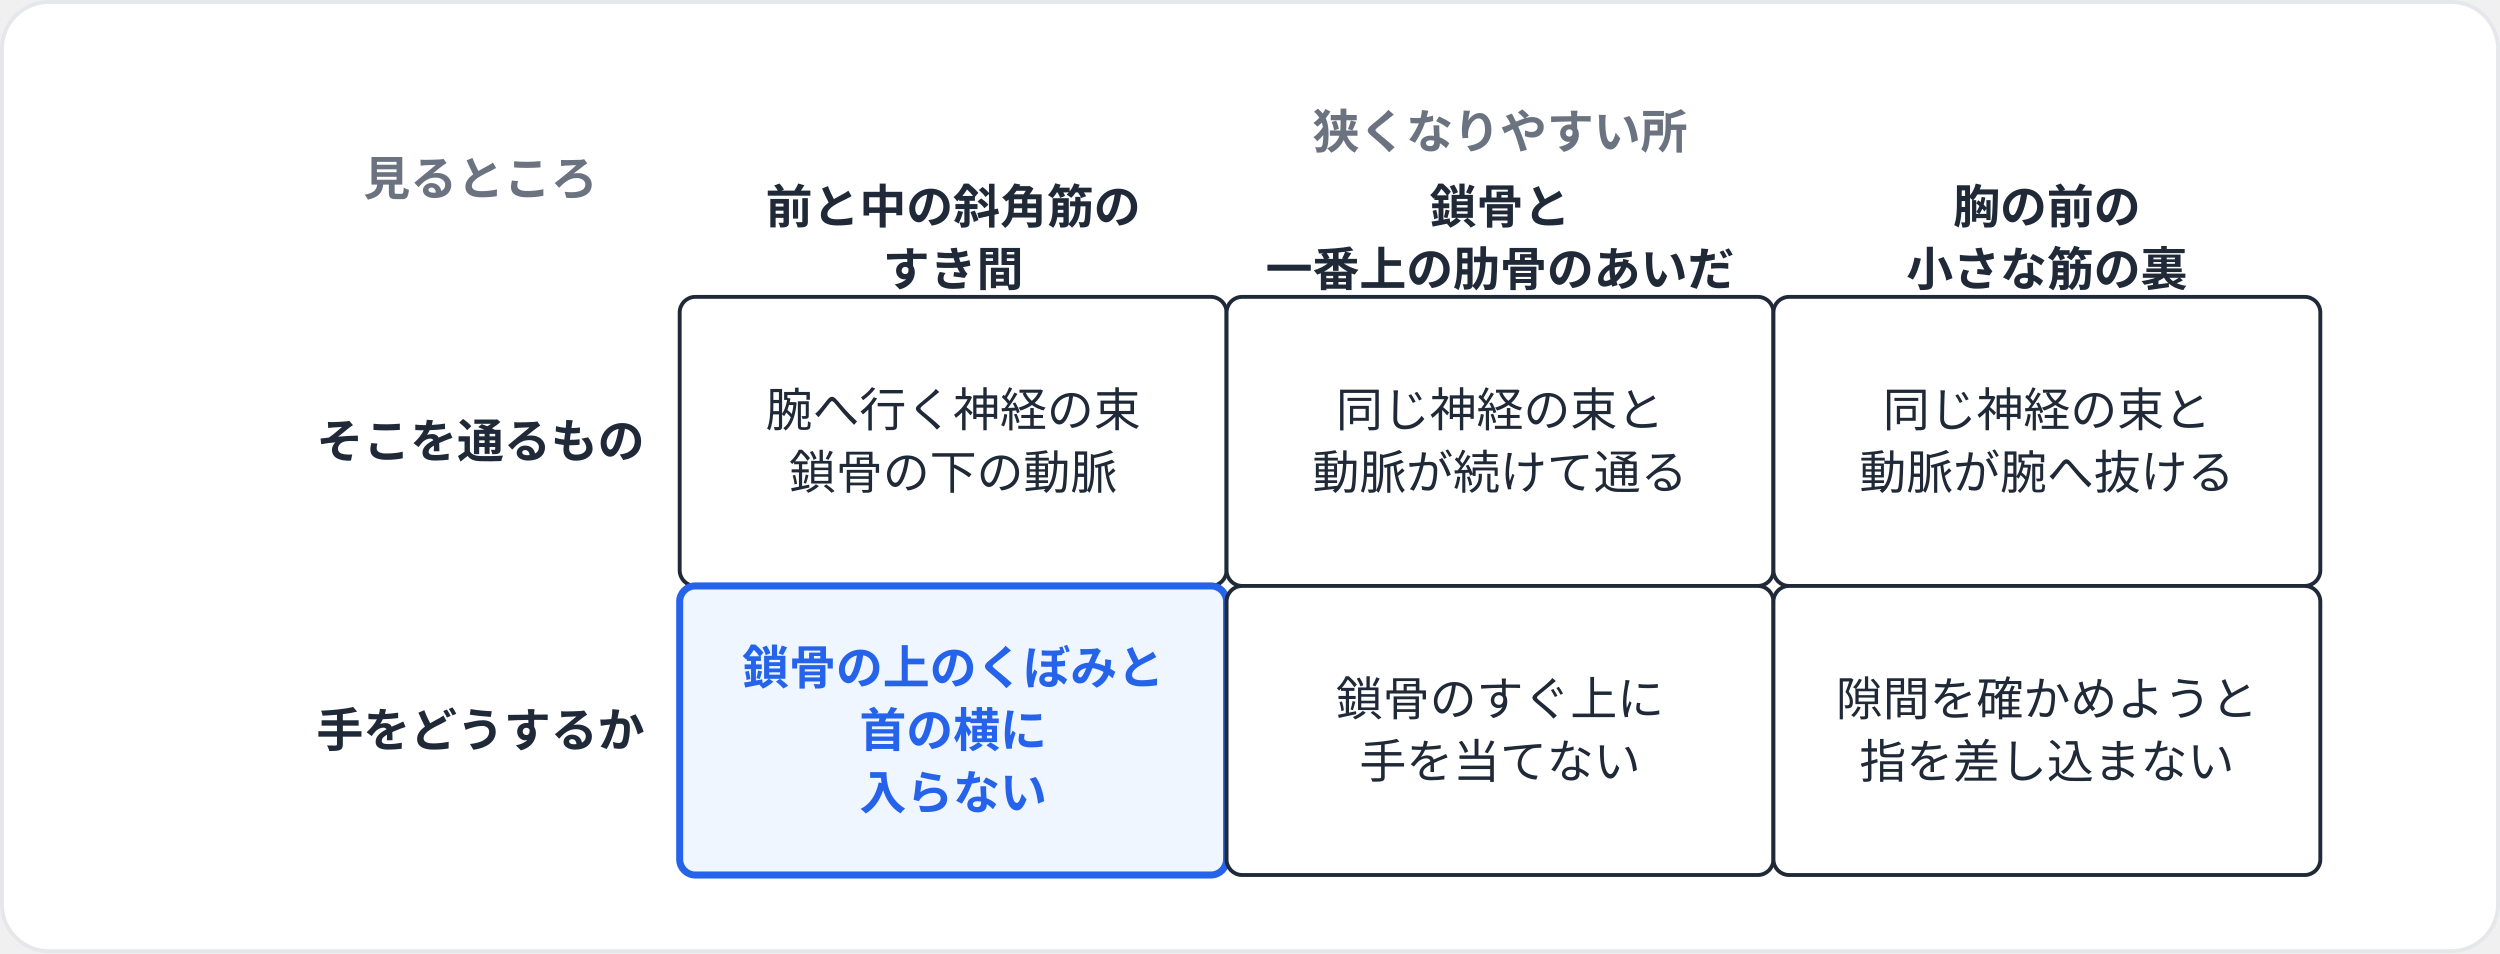
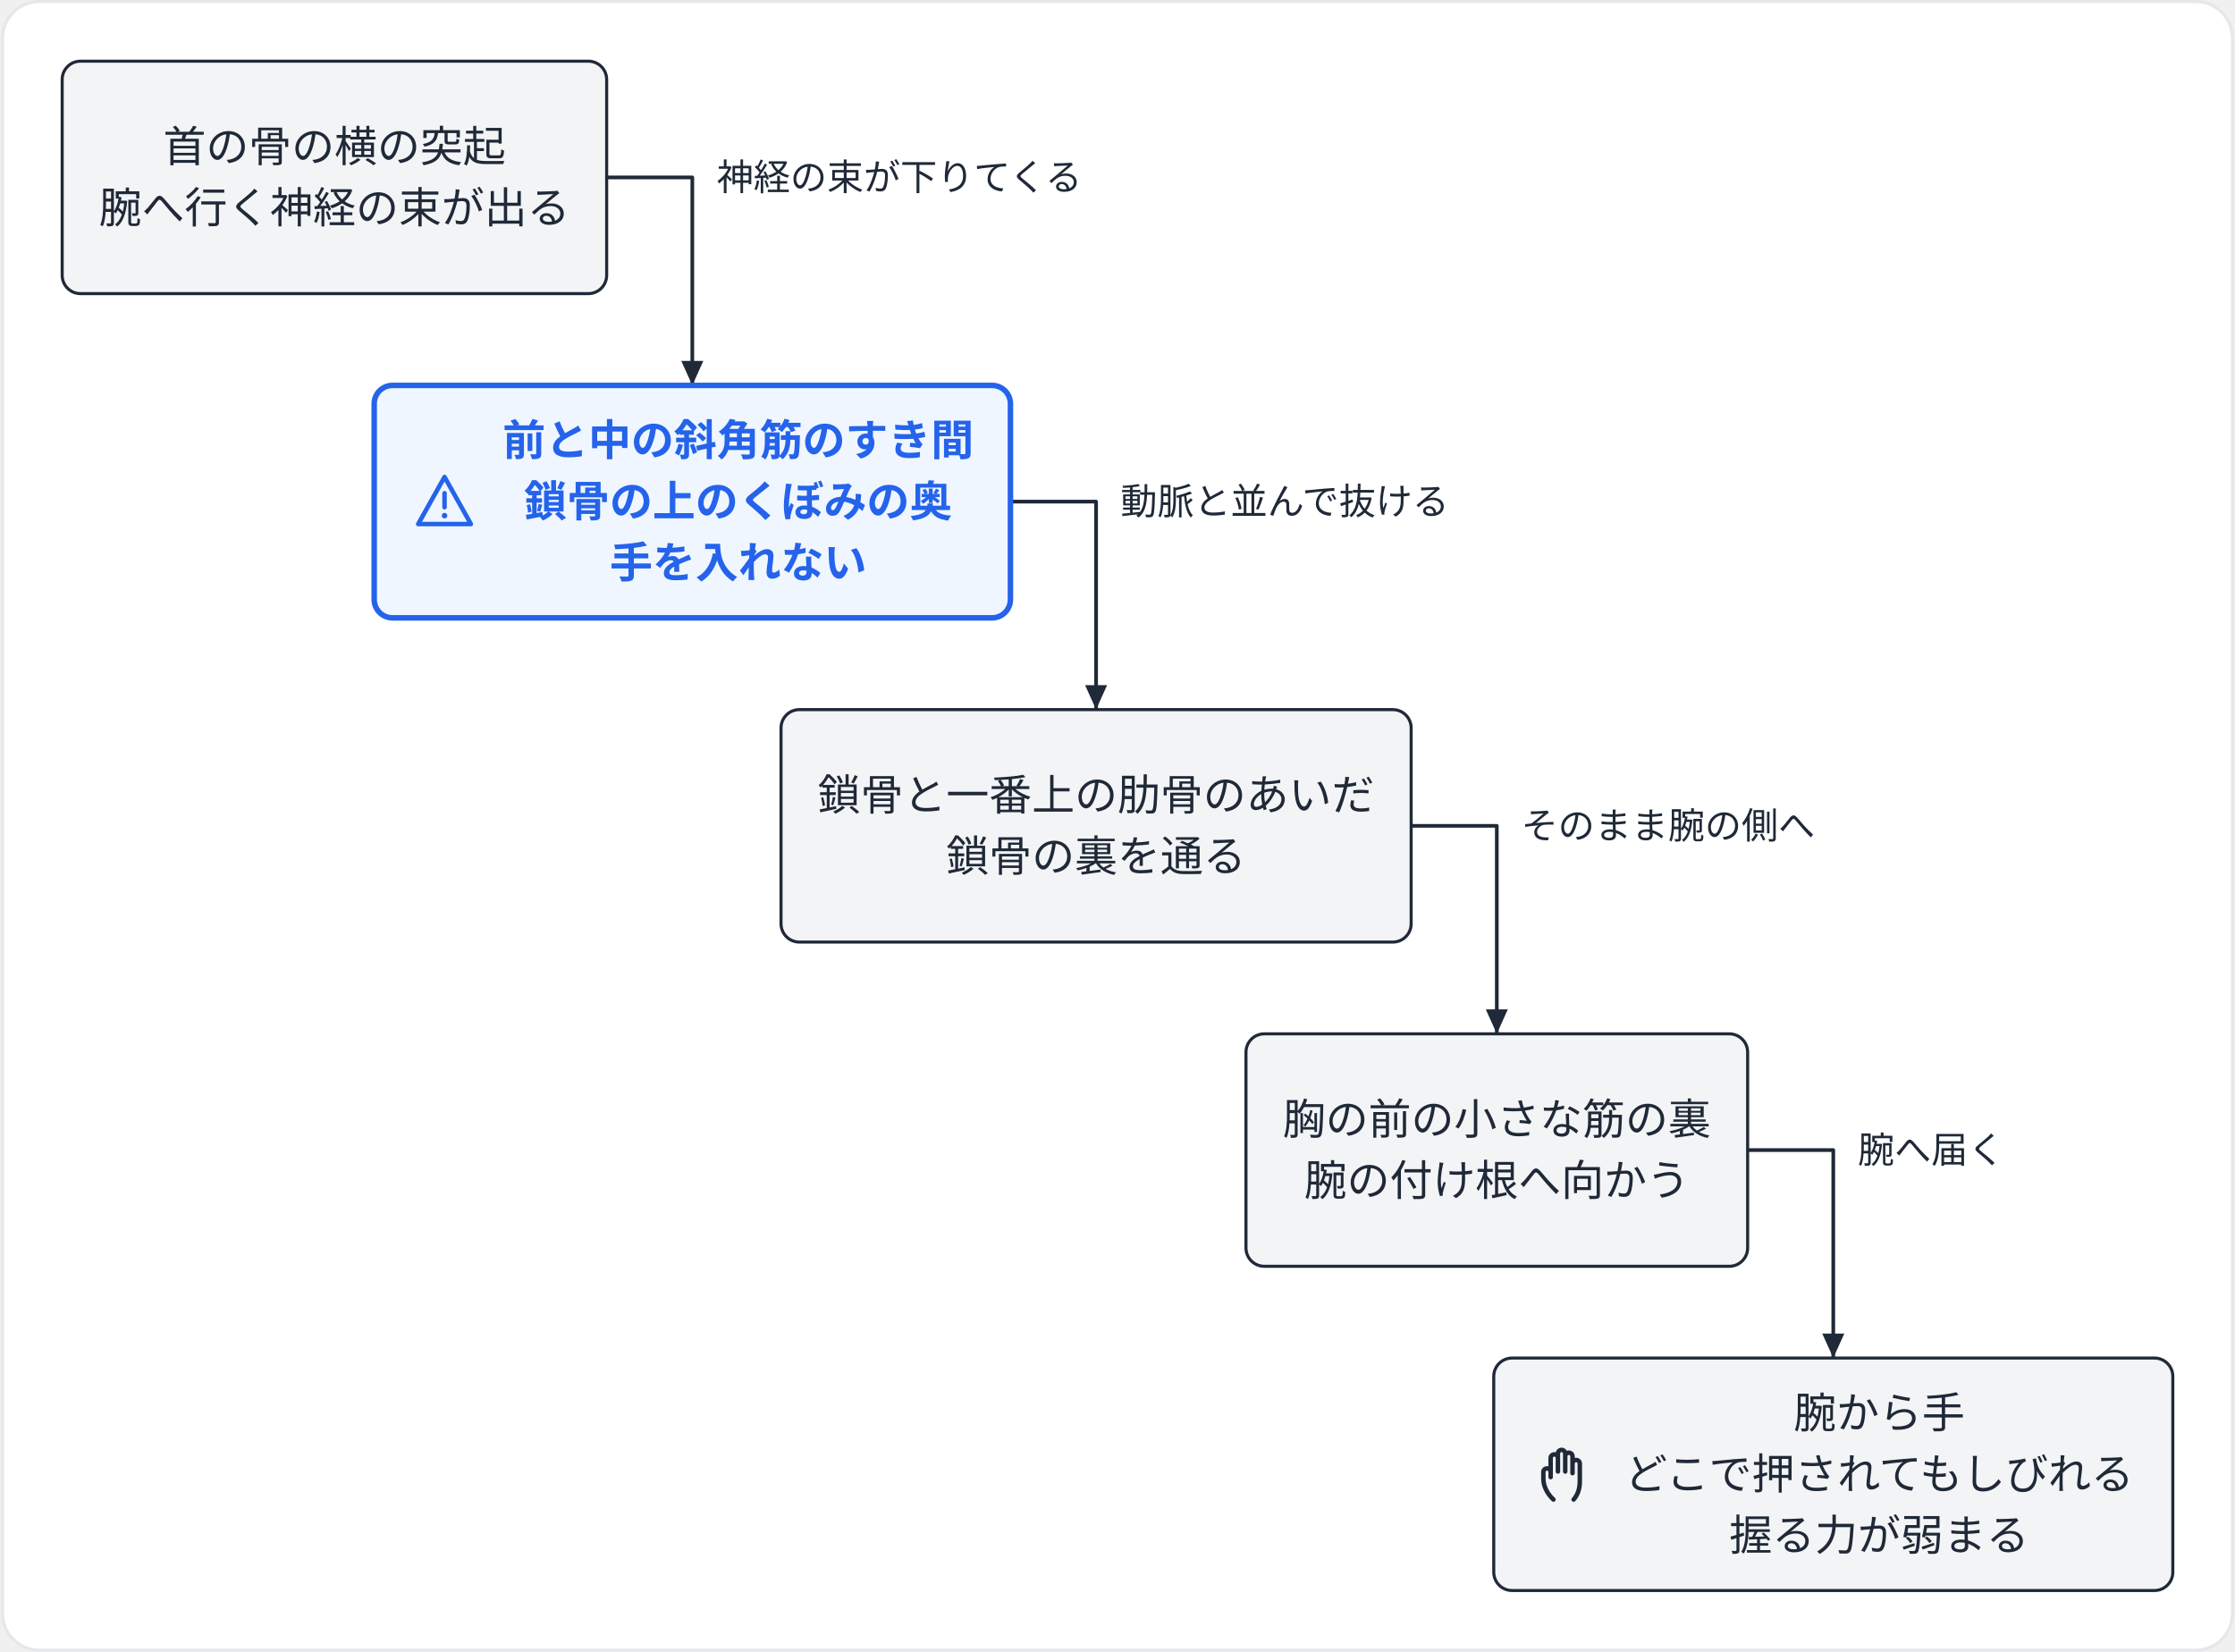
- <svg xmlns="http://www.w3.org/2000/svg" width="640" height="244" viewBox="0 0 640 244">
-   <rect x="0.5" y="0.5" width="639" height="243" rx="12" fill="#ffffff" stroke="#e5e7eb" stroke-width="1" />
-   <g transform="translate(46 20)">
-     <text x="338" y="18" font-family="Hiragino Sans, Hiragino Kaku Gothic ProN, Noto Sans JP, Yu Gothic, Meiryo, sans-serif" font-size="12" fill="#6b7280" text-anchor="middle" font-weight="600">狭くなりやすい所</text>
-     <text x="77" y="30" font-family="Hiragino Sans, Hiragino Kaku Gothic ProN, Noto Sans JP, Yu Gothic, Meiryo, sans-serif" font-size="12" fill="#6b7280" text-anchor="middle" font-weight="600">見るところ</text>
-     <text x="198" y="37.2" font-family="Hiragino Sans, Hiragino Kaku Gothic ProN, Noto Sans JP, Yu Gothic, Meiryo, sans-serif" font-size="12" fill="#1f2937" text-anchor="middle" font-weight="600">前と中の斜角筋の</text>
-     <text x="198" y="53.2" font-family="Hiragino Sans, Hiragino Kaku Gothic ProN, Noto Sans JP, Yu Gothic, Meiryo, sans-serif" font-size="12" fill="#1f2937" text-anchor="middle" font-weight="600">すき間</text>
-     <text x="338" y="37.2" font-family="Hiragino Sans, Hiragino Kaku Gothic ProN, Noto Sans JP, Yu Gothic, Meiryo, sans-serif" font-size="12" fill="#1f2937" text-anchor="middle" font-weight="600">鎖骨と</text>
-     <text x="338" y="53.2" font-family="Hiragino Sans, Hiragino Kaku Gothic ProN, Noto Sans JP, Yu Gothic, Meiryo, sans-serif" font-size="12" fill="#1f2937" text-anchor="middle" font-weight="600">一番上の肋骨のあいだ</text>
-     <text x="478" y="37.2" font-family="Hiragino Sans, Hiragino Kaku Gothic ProN, Noto Sans JP, Yu Gothic, Meiryo, sans-serif" font-size="12" fill="#1f2937" text-anchor="middle" font-weight="600">胸の前の</text>
-     <text x="478" y="53.2" font-family="Hiragino Sans, Hiragino Kaku Gothic ProN, Noto Sans JP, Yu Gothic, Meiryo, sans-serif" font-size="12" fill="#1f2937" text-anchor="middle" font-weight="600">小さな筋の裏</text>
-     <text x="77" y="97.2" font-family="Hiragino Sans, Hiragino Kaku Gothic ProN, Noto Sans JP, Yu Gothic, Meiryo, sans-serif" font-size="12" fill="#1f2937" text-anchor="middle" font-weight="600">そこを通るもの</text>
-     <text x="77" y="171.2" font-family="Hiragino Sans, Hiragino Kaku Gothic ProN, Noto Sans JP, Yu Gothic, Meiryo, sans-serif" font-size="12" fill="#1f2937" text-anchor="middle" font-weight="600">手をどうするか</text>
-     <rect x="128" y="56" width="140" height="74" rx="4" fill="#ffffff" stroke="#1f2937" stroke-width="1" />
-     <text x="198" y="89.2" font-family="Hiragino Sans, Hiragino Kaku Gothic ProN, Noto Sans JP, Yu Gothic, Meiryo, sans-serif" font-size="12" fill="#1f2937" text-anchor="middle">腕へ行く神経の束</text>
-     <text x="198" y="105.2" font-family="Hiragino Sans, Hiragino Kaku Gothic ProN, Noto Sans JP, Yu Gothic, Meiryo, sans-serif" font-size="12" fill="#1f2937" text-anchor="middle">鎖骨の下の動脈</text>
-     <rect x="268" y="56" width="140" height="74" rx="4" fill="#ffffff" stroke="#1f2937" stroke-width="1" />
-     <text x="338" y="89.2" font-family="Hiragino Sans, Hiragino Kaku Gothic ProN, Noto Sans JP, Yu Gothic, Meiryo, sans-serif" font-size="12" fill="#1f2937" text-anchor="middle">同じ神経の束と</text>
-     <text x="338" y="105.2" font-family="Hiragino Sans, Hiragino Kaku Gothic ProN, Noto Sans JP, Yu Gothic, Meiryo, sans-serif" font-size="12" fill="#1f2937" text-anchor="middle">動脈が続けて通る</text>
-     <rect x="408" y="56" width="140" height="74" rx="4" fill="#ffffff" stroke="#1f2937" stroke-width="1" />
-     <text x="478" y="89.2" font-family="Hiragino Sans, Hiragino Kaku Gothic ProN, Noto Sans JP, Yu Gothic, Meiryo, sans-serif" font-size="12" fill="#1f2937" text-anchor="middle">同じ神経の束と</text>
-     <text x="478" y="105.2" font-family="Hiragino Sans, Hiragino Kaku Gothic ProN, Noto Sans JP, Yu Gothic, Meiryo, sans-serif" font-size="12" fill="#1f2937" text-anchor="middle">動脈が腕へ抜ける</text>
-     <rect x="128" y="130" width="140" height="74" rx="4" fill="#eff6ff" stroke="#2563eb" stroke-width="1.8" />
-     <text x="198" y="155.2" font-family="Hiragino Sans, Hiragino Kaku Gothic ProN, Noto Sans JP, Yu Gothic, Meiryo, sans-serif" font-size="12" fill="#2563eb" text-anchor="middle" font-weight="600">鎖骨の上のくぼみと</text>
-     <text x="198" y="171.2" font-family="Hiragino Sans, Hiragino Kaku Gothic ProN, Noto Sans JP, Yu Gothic, Meiryo, sans-serif" font-size="12" fill="#2563eb" text-anchor="middle" font-weight="600">首の横に</text>
-     <text x="198" y="187.2" font-family="Hiragino Sans, Hiragino Kaku Gothic ProN, Noto Sans JP, Yu Gothic, Meiryo, sans-serif" font-size="12" fill="#2563eb" text-anchor="middle" font-weight="600">入らない</text>
-     <rect x="268" y="130" width="140" height="74" rx="4" fill="#ffffff" stroke="#1f2937" stroke-width="1" />
-     <text x="338" y="163.2" font-family="Hiragino Sans, Hiragino Kaku Gothic ProN, Noto Sans JP, Yu Gothic, Meiryo, sans-serif" font-size="12" fill="#1f2937" text-anchor="middle">鎖骨のすぐ上に</text>
-     <text x="338" y="179.2" font-family="Hiragino Sans, Hiragino Kaku Gothic ProN, Noto Sans JP, Yu Gothic, Meiryo, sans-serif" font-size="12" fill="#1f2937" text-anchor="middle">手を当てない</text>
-     <rect x="408" y="130" width="140" height="74" rx="4" fill="#ffffff" stroke="#1f2937" stroke-width="1" />
-     <text x="478" y="163.2" font-family="Hiragino Sans, Hiragino Kaku Gothic ProN, Noto Sans JP, Yu Gothic, Meiryo, sans-serif" font-size="12" fill="#1f2937" text-anchor="middle">隙間を確かめようと</text>
-     <text x="478" y="179.2" font-family="Hiragino Sans, Hiragino Kaku Gothic ProN, Noto Sans JP, Yu Gothic, Meiryo, sans-serif" font-size="12" fill="#1f2937" text-anchor="middle">指を差し込まない</text>
+ <svg xmlns="http://www.w3.org/2000/svg" width="640" height="473" viewBox="0 0 730 540">
+   <rect x="0.5" y="0.5" width="729" height="539" rx="12" fill="#ffffff" stroke="#e5e7eb" stroke-width="1" />
+   <g transform="translate(20 20)">
+     <polyline points="178,38 206,38 206,106" fill="none" stroke="#1f2937" stroke-width="1.2" stroke-linejoin="round" />
+     <polygon points="206,106 202.4,98 209.6,98" fill="#1f2937" />
+     <polyline points="310,144 338,144 338,212" fill="none" stroke="#1f2937" stroke-width="1.2" stroke-linejoin="round" />
+     <polygon points="338,212 334.4,204 341.6,204" fill="#1f2937" />
+     <polyline points="441,250 469,250 469,318" fill="none" stroke="#1f2937" stroke-width="1.2" stroke-linejoin="round" />
+     <polygon points="469,318 465.4,310 472.6,310" fill="#1f2937" />
+     <polyline points="551,356 579,356 579,424" fill="none" stroke="#1f2937" stroke-width="1.2" stroke-linejoin="round" />
+     <polygon points="579,424 575.4,416 582.6,416" fill="#1f2937" />
+     <rect x="0" y="0" width="178" height="76" rx="6" fill="#f3f4f6" stroke="#1f2937" stroke-width="1" />
+     <text x="89" y="32.9" font-family="Hiragino Sans, Hiragino Kaku Gothic ProN, Noto Sans JP, Yu Gothic, Meiryo, sans-serif" font-size="14" fill="#1f2937" text-anchor="middle">首の骨の横の突起</text>
+     <text x="89" y="52.9" font-family="Hiragino Sans, Hiragino Kaku Gothic ProN, Noto Sans JP, Yu Gothic, Meiryo, sans-serif" font-size="14" fill="#1f2937" text-anchor="middle">腕へ行く神経の束が出る</text>
+     <rect x="102" y="106" width="208" height="76" rx="6" fill="#eff6ff" stroke="#2563eb" stroke-width="1.8" />
+     <g transform="translate(114 133) scale(0.9167)" fill="none" stroke="#2563eb" stroke-width="1.6" stroke-linecap="round" stroke-linejoin="round">
+       <path d="M12 3.2 L21.4 20 H2.6 Z" />
+       <path d="M12 9 V14" />
+       <circle cx="12" cy="17" r="1" fill="#2563eb" stroke="none" />
+     </g>
+     <text x="221" y="128.9" font-family="Hiragino Sans, Hiragino Kaku Gothic ProN, Noto Sans JP, Yu Gothic, Meiryo, sans-serif" font-size="14" fill="#2563eb" text-anchor="middle" font-weight="600">前と中の斜角筋のすき間</text>
+     <text x="221" y="148.9" font-family="Hiragino Sans, Hiragino Kaku Gothic ProN, Noto Sans JP, Yu Gothic, Meiryo, sans-serif" font-size="14" fill="#2563eb" text-anchor="middle" font-weight="600">鎖骨の上のくぼみの奥</text>
+     <text x="221" y="168.9" font-family="Hiragino Sans, Hiragino Kaku Gothic ProN, Noto Sans JP, Yu Gothic, Meiryo, sans-serif" font-size="14" fill="#2563eb" text-anchor="middle" font-weight="600">手を入れない</text>
+     <rect x="235" y="212" width="206" height="76" rx="6" fill="#f3f4f6" stroke="#1f2937" stroke-width="1" />
+     <text x="338" y="244.9" font-family="Hiragino Sans, Hiragino Kaku Gothic ProN, Noto Sans JP, Yu Gothic, Meiryo, sans-serif" font-size="14" fill="#1f2937" text-anchor="middle">鎖骨と一番上の肋骨のあいだ</text>
+     <text x="338" y="264.9" font-family="Hiragino Sans, Hiragino Kaku Gothic ProN, Noto Sans JP, Yu Gothic, Meiryo, sans-serif" font-size="14" fill="#1f2937" text-anchor="middle">鎖骨の裏を通る</text>
+     <rect x="387" y="318" width="164" height="76" rx="6" fill="#f3f4f6" stroke="#1f2937" stroke-width="1" />
+     <text x="469" y="350.9" font-family="Hiragino Sans, Hiragino Kaku Gothic ProN, Noto Sans JP, Yu Gothic, Meiryo, sans-serif" font-size="14" fill="#1f2937" text-anchor="middle">胸の前の小さな筋の裏</text>
+     <text x="469" y="370.9" font-family="Hiragino Sans, Hiragino Kaku Gothic ProN, Noto Sans JP, Yu Gothic, Meiryo, sans-serif" font-size="14" fill="#1f2937" text-anchor="middle">腕の付け根へ向かう</text>
+     <rect x="468" y="424" width="222" height="76" rx="6" fill="#f3f4f6" stroke="#1f2937" stroke-width="1" />
+     <g transform="translate(480 451) scale(0.9167)" fill="none" stroke="#1f2937" stroke-width="1.6" stroke-linecap="round" stroke-linejoin="round">
+       <path d="M8.2 21 C6.2 19.2 4.6 16.4 4.6 13.6 V11.2 A1.3 1.3 0 0 1 7.2 11.2 V13 V6.2 A1.3 1.3 0 0 1 9.8 6.2 V11 V4.6 A1.3 1.3 0 0 1 12.4 4.6 V11 V5.6 A1.3 1.3 0 0 1 15 5.6 V11.6 V8.2 A1.3 1.3 0 0 1 17.6 8.2 V14.6 C17.6 17.6 16.6 19.6 15.4 21" />
+     </g>
+     <text x="594" y="446.9" font-family="Hiragino Sans, Hiragino Kaku Gothic ProN, Noto Sans JP, Yu Gothic, Meiryo, sans-serif" font-size="14" fill="#1f2937" text-anchor="middle">腕から手</text>
+     <text x="594" y="466.9" font-family="Hiragino Sans, Hiragino Kaku Gothic ProN, Noto Sans JP, Yu Gothic, Meiryo, sans-serif" font-size="14" fill="#1f2937" text-anchor="middle">どこで押されてもしびれる</text>
+     <text x="594" y="486.9" font-family="Hiragino Sans, Hiragino Kaku Gothic ProN, Noto Sans JP, Yu Gothic, Meiryo, sans-serif" font-size="14" fill="#1f2937" text-anchor="middle">握る力が弱まる</text>
+     <text x="214" y="42.2" font-family="Hiragino Sans, Hiragino Kaku Gothic ProN, Noto Sans JP, Yu Gothic, Meiryo, sans-serif" font-size="12" fill="#1f2937" text-anchor="start">神経の束が下りてくる</text>
+     <text x="346" y="148.2" font-family="Hiragino Sans, Hiragino Kaku Gothic ProN, Noto Sans JP, Yu Gothic, Meiryo, sans-serif" font-size="12" fill="#1f2937" text-anchor="start">動脈と並んで抜ける</text>
+     <text x="477" y="254.2" font-family="Hiragino Sans, Hiragino Kaku Gothic ProN, Noto Sans JP, Yu Gothic, Meiryo, sans-serif" font-size="12" fill="#1f2937" text-anchor="start">そのまま腕の側へ</text>
+     <text x="587" y="360.2" font-family="Hiragino Sans, Hiragino Kaku Gothic ProN, Noto Sans JP, Yu Gothic, Meiryo, sans-serif" font-size="12" fill="#1f2937" text-anchor="start">腕へ届く</text>
  </g>
</svg>
